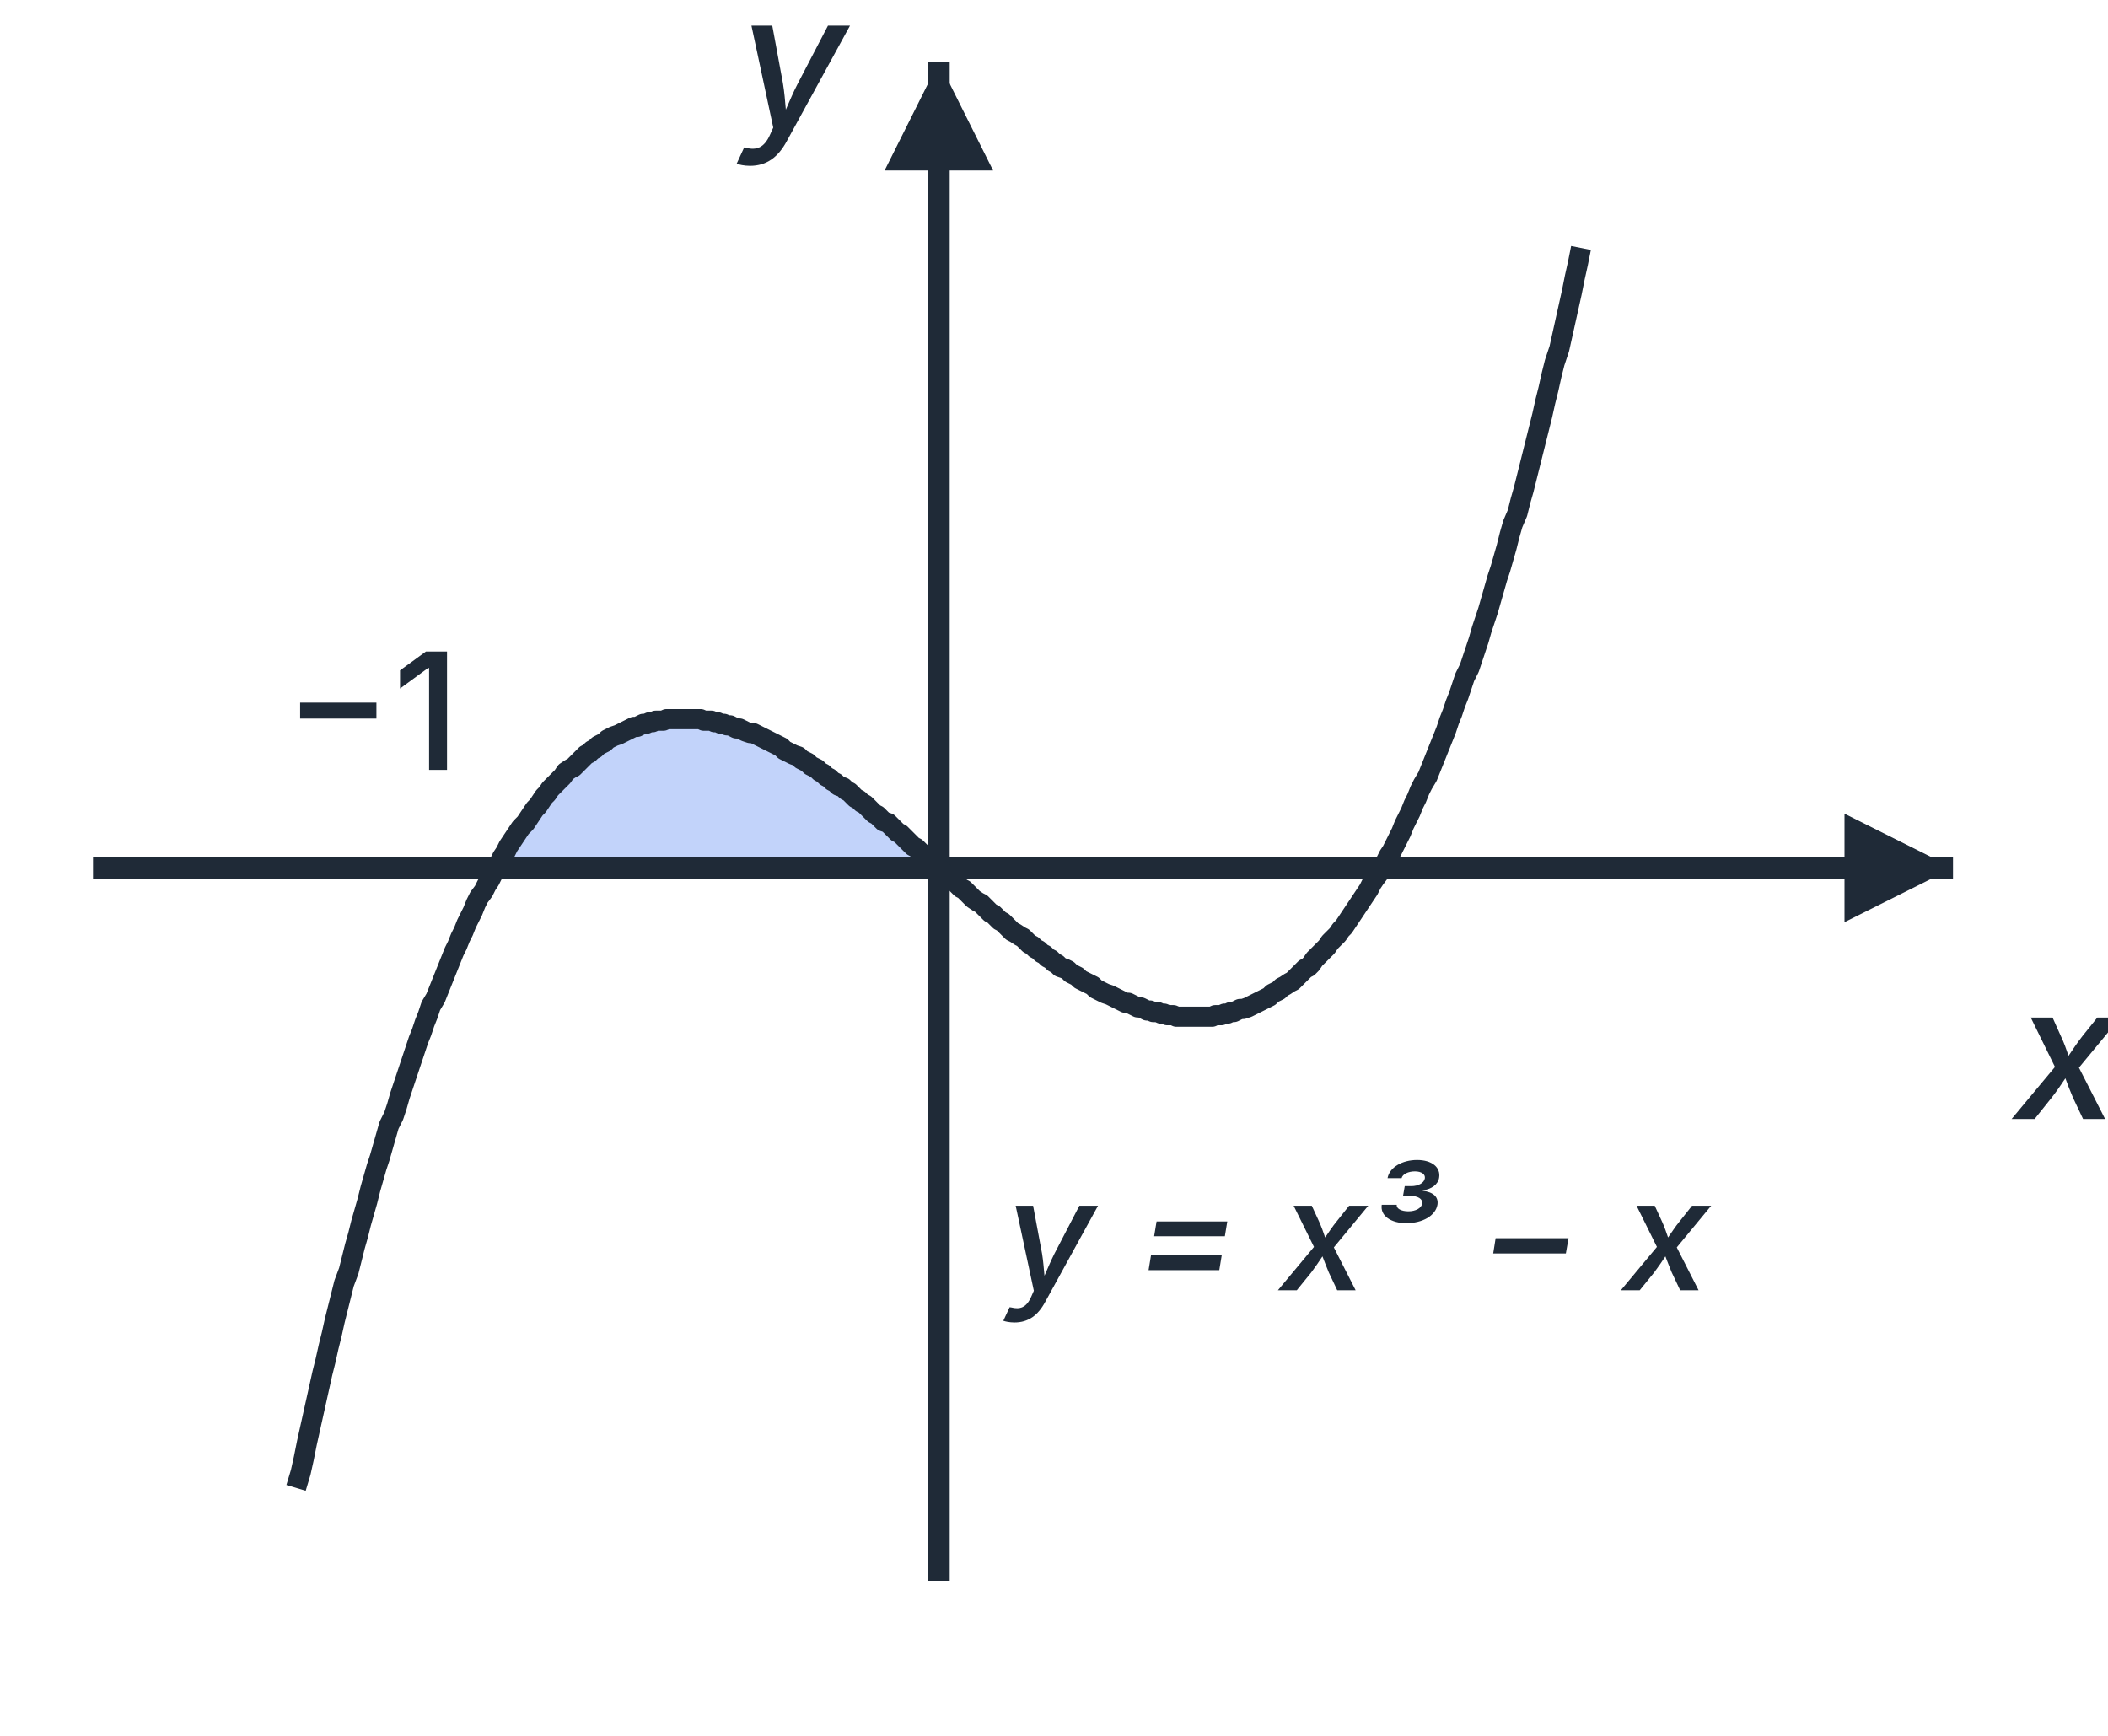
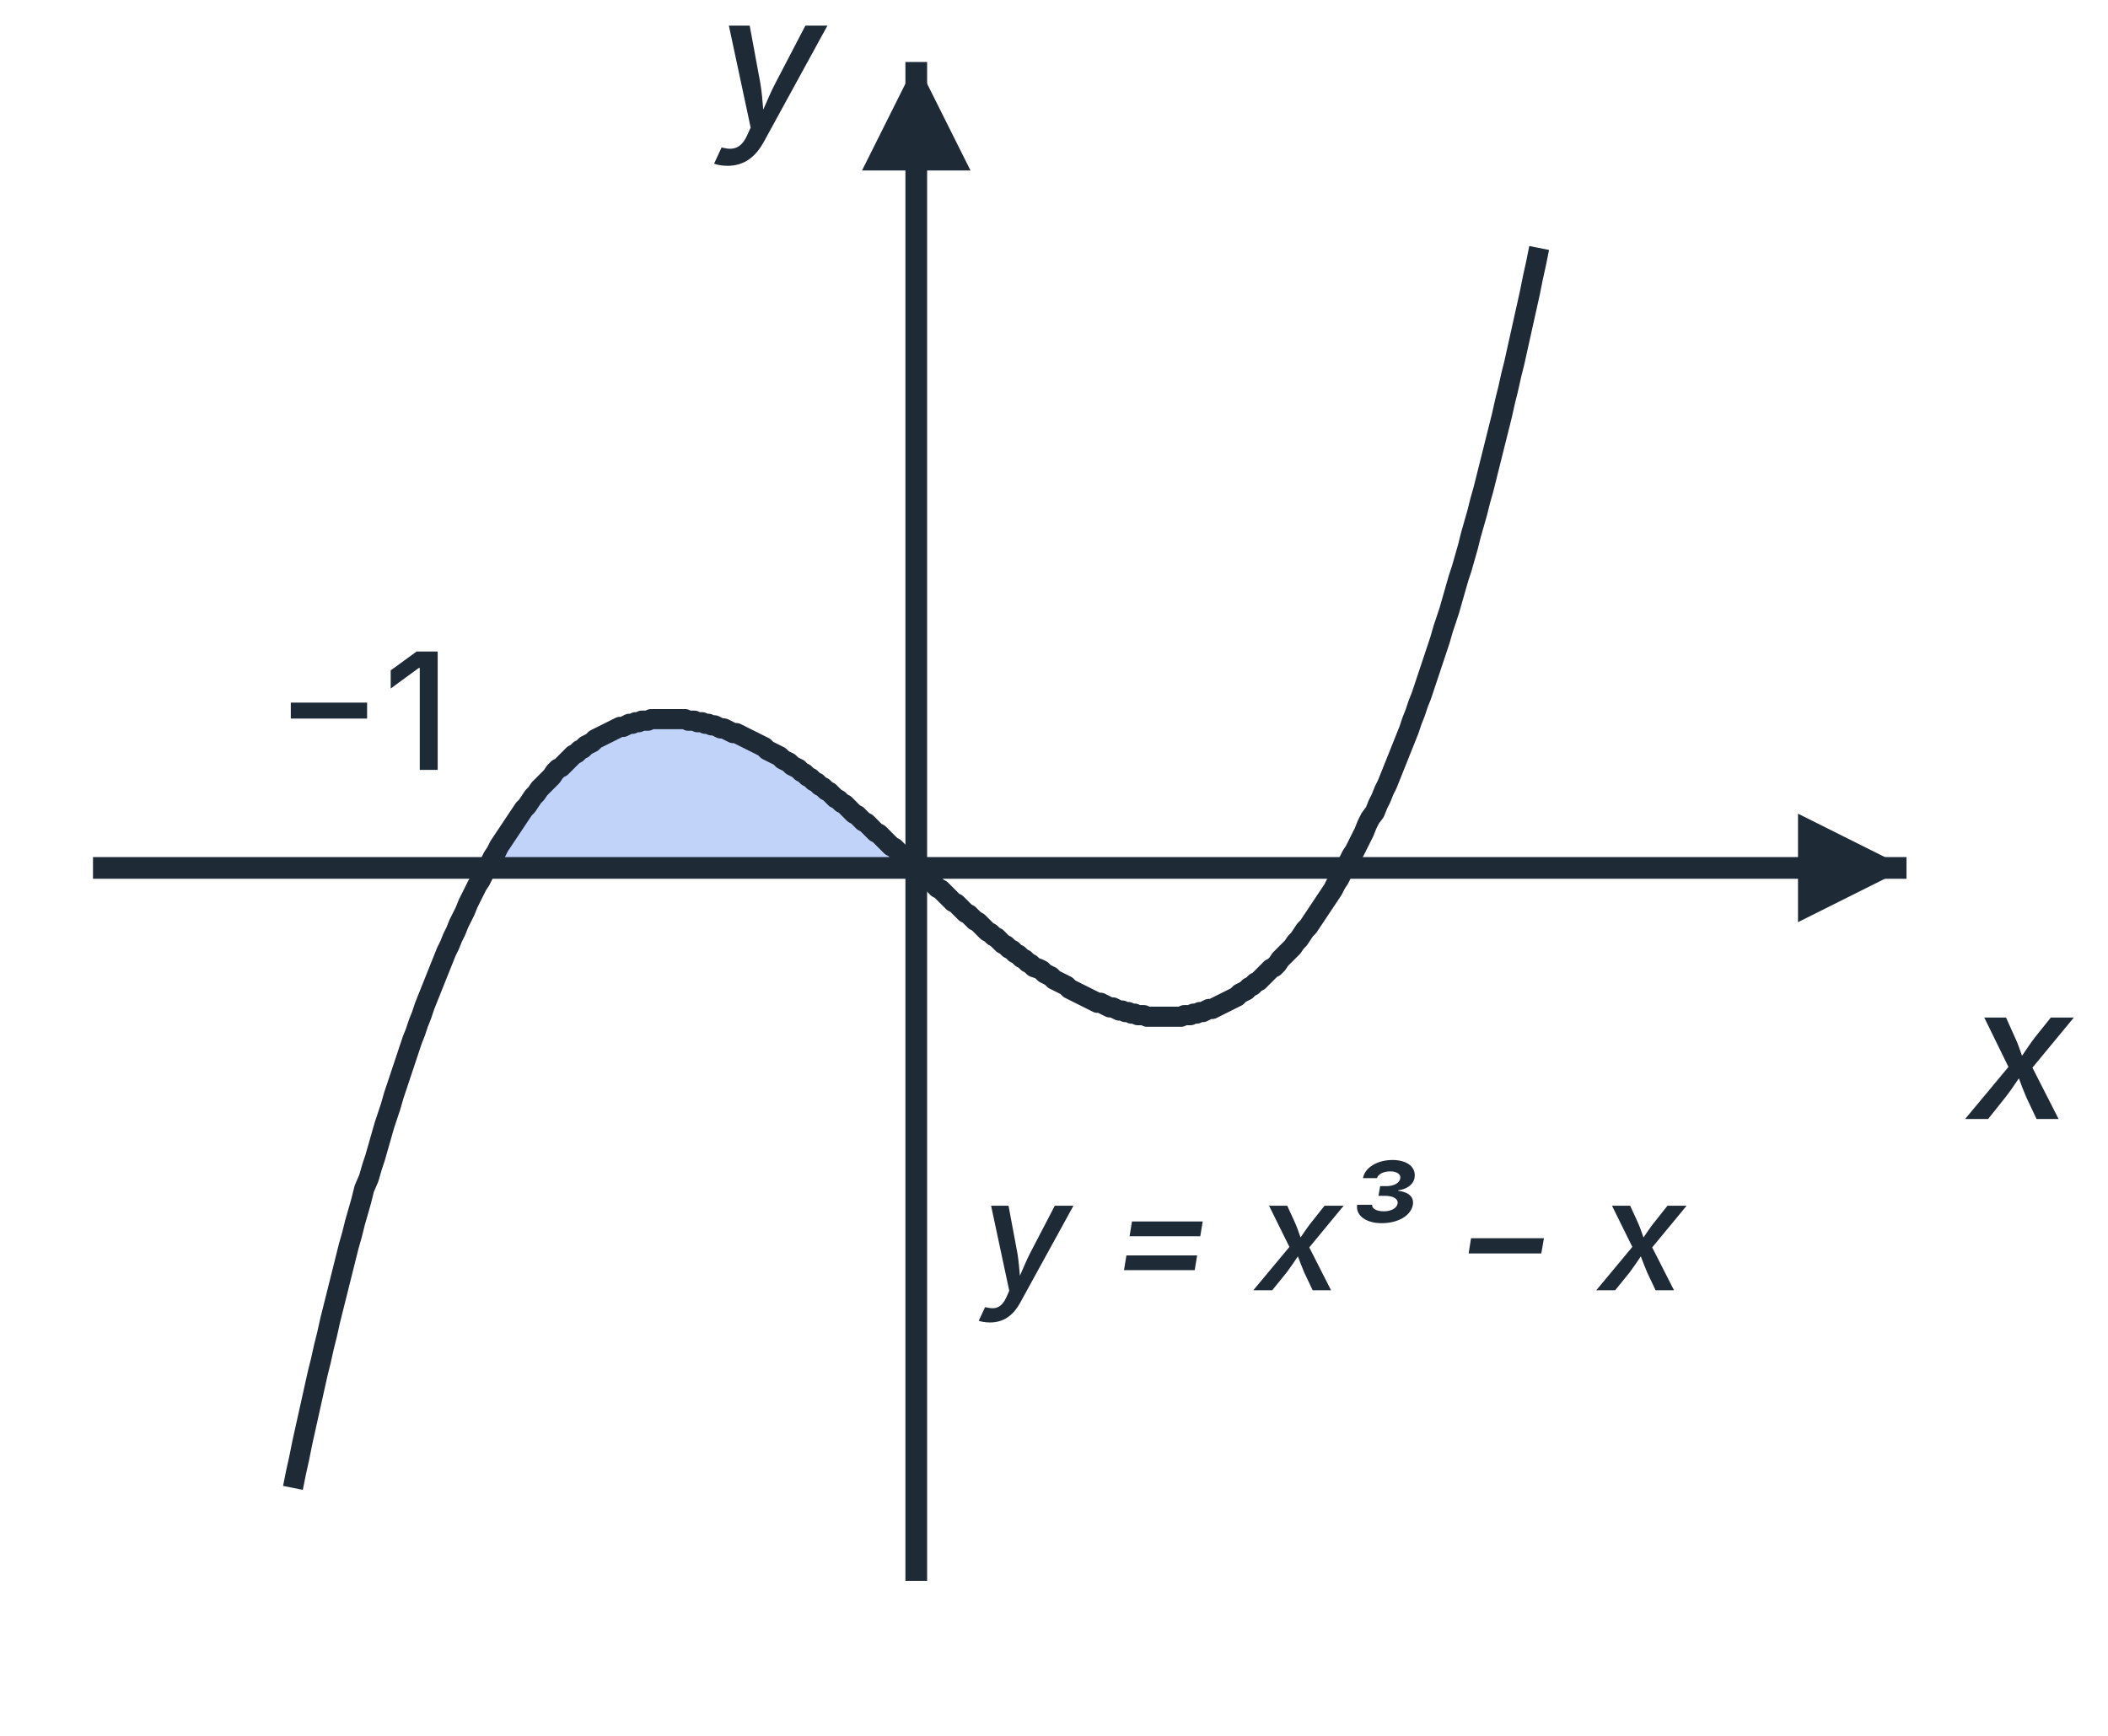
<svg xmlns="http://www.w3.org/2000/svg" viewBox="0 0 136 112" width="136" height="112" font-family="Inter, Arial, sans-serif">
-   <polygon points="32.0,56.0 32.1,55.8 32.3,55.5 32.4,55.3 32.6,55.0 32.7,54.8 32.9,54.6 33.0,54.3 33.1,54.1 33.3,53.9 33.4,53.7 33.6,53.5 33.7,53.3 33.9,53.1 34.0,52.9 34.1,52.7 34.3,52.5 34.4,52.3 34.6,52.1 34.7,51.9 34.9,51.7 35.0,51.5 35.1,51.4 35.3,51.2 35.4,51.0 35.6,50.9 35.7,50.7 35.9,50.6 36.0,50.4 36.1,50.3 36.3,50.1 36.4,50.0 36.6,49.8 36.7,49.7 36.9,49.5 37.0,49.4 37.1,49.3 37.3,49.2 37.4,49.0 37.6,48.9 37.7,48.8 37.9,48.7 38.0,48.6 38.1,48.5 38.3,48.4 38.4,48.3 38.6,48.2 38.7,48.1 38.9,48.0 39.0,47.9 39.1,47.8 39.3,47.7 39.4,47.6 39.6,47.6 39.7,47.5 39.9,47.4 40.0,47.3 40.1,47.3 40.3,47.2 40.4,47.1 40.6,47.1 40.7,47.0 40.9,47.0 41.0,46.9 41.1,46.9 41.3,46.8 41.4,46.8 41.6,46.7 41.7,46.7 41.9,46.7 42.0,46.6 42.1,46.6 42.3,46.6 42.4,46.5 42.6,46.5 42.7,46.5 42.9,46.5 43.0,46.4 43.1,46.4 43.3,46.4 43.4,46.4 43.6,46.4 43.7,46.4 43.9,46.4 44.0,46.4 44.1,46.4 44.3,46.4 44.4,46.4 44.6,46.4 44.7,46.4 44.9,46.4 45.0,46.4 45.1,46.4 45.3,46.5 45.4,46.5 45.6,46.5 45.7,46.5 45.9,46.5 46.0,46.6 46.1,46.6 46.3,46.6 46.4,46.7 46.6,46.7 46.7,46.7 46.9,46.8 47.0,46.8 47.1,46.8 47.3,46.9 47.4,46.9 47.6,47.0 47.7,47.0 47.9,47.1 48.0,47.1 48.1,47.2 48.3,47.2 48.4,47.3 48.6,47.4 48.7,47.4 48.9,47.5 49.0,47.5 49.1,47.6 49.3,47.7 49.4,47.7 49.6,47.8 49.7,47.9 49.9,47.9 50.0,48.0 50.1,48.1 50.3,48.2 50.4,48.2 50.6,48.3 50.7,48.4 50.9,48.5 51.0,48.6 51.1,48.6 51.3,48.7 51.4,48.8 51.6,48.9 51.7,49.0 51.9,49.1 52.0,49.2 52.1,49.3 52.3,49.4 52.4,49.5 52.6,49.5 52.7,49.6 52.9,49.7 53.0,49.8 53.1,49.9 53.3,50.0 53.4,50.1 53.6,50.2 53.7,50.3 53.9,50.4 54.0,50.6 54.1,50.7 54.3,50.8 54.4,50.9 54.6,51.0 54.7,51.1 54.9,51.2 55.0,51.3 55.1,51.4 55.3,51.5 55.4,51.6 55.6,51.8 55.7,51.9 55.9,52.0 56.0,52.1 56.1,52.2 56.3,52.3 56.4,52.5 56.6,52.6 56.7,52.7 56.9,52.8 57.0,52.9 57.1,53.0 57.3,53.2 57.4,53.3 57.6,53.4 57.7,53.5 57.9,53.6 58.0,53.8 58.1,53.9 58.3,54.0 58.4,54.1 58.6,54.3 58.7,54.4 58.9,54.5 59.0,54.6 59.1,54.8 59.3,54.9 59.4,55.0 59.6,55.1 59.7,55.3 59.9,55.4 60.0,55.5 60.1,55.6 60.3,55.8 60.4,55.9 60.6,56.0 60.6,56.0 60.4,56.0 60.3,56.0 60.1,56.0 60.0,56.0 59.9,56.0 59.7,56.0 59.6,56.0 59.4,56.0 59.3,56.0 59.1,56.0 59.0,56.0 58.9,56.0 58.7,56.0 58.6,56.0 58.4,56.0 58.3,56.0 58.1,56.0 58.0,56.0 57.9,56.0 57.7,56.0 57.6,56.0 57.4,56.0 57.3,56.0 57.1,56.0 57.0,56.0 56.9,56.0 56.7,56.0 56.6,56.0 56.4,56.0 56.3,56.0 56.1,56.0 56.0,56.0 55.9,56.0 55.7,56.0 55.6,56.0 55.4,56.0 55.3,56.0 55.1,56.0 55.0,56.0 54.9,56.0 54.7,56.0 54.6,56.0 54.4,56.0 54.3,56.0 54.1,56.0 54.0,56.0 53.9,56.0 53.7,56.0 53.6,56.0 53.4,56.0 53.3,56.0 53.1,56.0 53.0,56.0 52.9,56.0 52.7,56.0 52.6,56.0 52.4,56.0 52.3,56.0 52.1,56.0 52.0,56.0 51.9,56.0 51.7,56.0 51.6,56.0 51.4,56.0 51.3,56.0 51.1,56.0 51.0,56.0 50.9,56.0 50.7,56.0 50.6,56.0 50.4,56.0 50.3,56.0 50.1,56.0 50.0,56.0 49.9,56.0 49.7,56.0 49.6,56.0 49.4,56.0 49.3,56.0 49.1,56.0 49.0,56.0 48.9,56.0 48.7,56.0 48.6,56.0 48.4,56.0 48.3,56.0 48.1,56.0 48.0,56.0 47.9,56.0 47.7,56.0 47.6,56.0 47.4,56.0 47.3,56.0 47.1,56.0 47.0,56.0 46.9,56.0 46.7,56.0 46.6,56.0 46.4,56.0 46.3,56.0 46.1,56.0 46.0,56.0 45.9,56.0 45.7,56.0 45.6,56.0 45.4,56.0 45.3,56.0 45.1,56.0 45.0,56.0 44.9,56.0 44.7,56.0 44.6,56.0 44.4,56.0 44.3,56.0 44.1,56.0 44.0,56.0 43.9,56.0 43.7,56.0 43.6,56.0 43.4,56.0 43.3,56.0 43.1,56.0 43.0,56.0 42.9,56.0 42.7,56.0 42.6,56.0 42.4,56.0 42.3,56.0 42.1,56.0 42.0,56.0 41.9,56.0 41.7,56.0 41.6,56.0 41.4,56.0 41.3,56.0 41.1,56.0 41.0,56.0 40.9,56.0 40.7,56.0 40.6,56.0 40.4,56.0 40.3,56.0 40.1,56.0 40.0,56.0 39.9,56.0 39.7,56.0 39.6,56.0 39.4,56.0 39.3,56.0 39.1,56.0 39.0,56.0 38.9,56.0 38.7,56.0 38.6,56.0 38.4,56.0 38.3,56.0 38.1,56.0 38.0,56.0 37.9,56.0 37.7,56.0 37.6,56.0 37.4,56.0 37.3,56.0 37.1,56.0 37.0,56.0 36.9,56.0 36.7,56.0 36.6,56.0 36.4,56.0 36.3,56.0 36.1,56.0 36.0,56.0 35.9,56.0 35.7,56.0 35.6,56.0 35.4,56.0 35.3,56.0 35.1,56.0 35.0,56.0 34.9,56.0 34.7,56.0 34.6,56.0 34.4,56.0 34.3,56.0 34.1,56.0 34.0,56.0 33.9,56.0 33.7,56.0 33.6,56.0 33.4,56.0 33.3,56.0 33.1,56.0 33.0,56.0 32.9,56.0 32.7,56.0 32.6,56.0 32.4,56.0 32.3,56.0 32.1,56.0 32.0,56.0" fill="#2563eb" fill-opacity="0.28" stroke="none" />
-   <line x1="6.0" y1="56.0" x2="126.0" y2="56.0" stroke="#1f2a37" stroke-width="1.4" />
-   <path d="M126.0,56.0 l-7,-3.5 v7 z" fill="#1f2a37" />
-   <line x1="60.571" y1="102.0" x2="60.571" y2="4.0" stroke="#1f2a37" stroke-width="1.4" />
-   <path d="M60.571,4.0 l-3.5,7 h7 z" fill="#1f2a37" />
-   <text x="130.0" y="72.2" text-anchor="start" font-size="12" fill="#1f2a37" font-weight="500" font-style="italic">x</text>
-   <text x="54.571" y="8.2" text-anchor="end" font-size="12" fill="#1f2a37" font-weight="500" font-style="italic">y</text>
-   <polyline points="19.1,96.0 19.4,95.0 19.6,94.1 19.8,93.1 20.0,92.2 20.2,91.3 20.4,90.4 20.6,89.5 20.8,88.6 21.0,87.8 21.2,86.9 21.4,86.1 21.6,85.2 21.8,84.4 22.0,83.6 22.2,82.8 22.5,82.0 22.7,81.2 22.9,80.4 23.1,79.7 23.3,78.9 23.5,78.2 23.7,77.5 23.9,76.7 24.1,76.0 24.3,75.3 24.5,74.7 24.7,74.0 24.9,73.3 25.1,72.6 25.4,72.0 25.6,71.4 25.8,70.7 26.0,70.1 26.2,69.5 26.4,68.9 26.6,68.3 26.8,67.7 27.0,67.1 27.2,66.6 27.4,66.0 27.6,65.5 27.8,64.9 28.1,64.4 28.3,63.9 28.5,63.4 28.7,62.9 28.9,62.4 29.1,61.9 29.3,61.4 29.5,61.0 29.7,60.5 29.9,60.1 30.1,59.6 30.3,59.2 30.5,58.8 30.7,58.3 30.9,57.9 31.2,57.5 31.4,57.1 31.6,56.8 31.8,56.4 32.0,56.0 32.2,55.7 32.4,55.3 32.6,55.0 32.8,54.6 33.0,54.3 33.2,54.0 33.4,53.7 33.6,53.4 33.9,53.1 34.1,52.8 34.3,52.5 34.5,52.2 34.7,52.0 34.9,51.7 35.1,51.4 35.3,51.2 35.5,50.9 35.7,50.7 35.9,50.5 36.1,50.3 36.3,50.1 36.5,49.8 36.8,49.6 37.0,49.5 37.2,49.3 37.4,49.1 37.6,48.9 37.8,48.7 38.0,48.6 38.2,48.4 38.4,48.3 38.6,48.1 38.8,48.0 39.0,47.9 39.2,47.7 39.4,47.6 39.6,47.5 39.9,47.4 40.1,47.3 40.3,47.2 40.5,47.1 40.7,47.0 40.9,46.9 41.1,46.9 41.3,46.8 41.5,46.7 41.7,46.7 41.9,46.6 42.1,46.6 42.3,46.5 42.5,46.5 42.8,46.5 43.0,46.4 43.2,46.4 43.4,46.4 43.6,46.4 43.8,46.4 44.0,46.4 44.2,46.4 44.4,46.4 44.6,46.4 44.8,46.4 45.0,46.4 45.2,46.4 45.4,46.5 45.7,46.5 45.9,46.5 46.1,46.6 46.3,46.6 46.5,46.7 46.7,46.7 46.9,46.8 47.1,46.8 47.3,46.9 47.5,47.0 47.7,47.0 47.9,47.1 48.1,47.2 48.4,47.3 48.6,47.3 48.8,47.4 49.0,47.5 49.2,47.6 49.4,47.7 49.6,47.8 49.8,47.9 50.0,48.0 50.2,48.1 50.4,48.2 50.6,48.4 50.8,48.5 51.0,48.6 51.2,48.7 51.5,48.8 51.7,49.0 51.9,49.1 52.1,49.2 52.3,49.4 52.5,49.5 52.7,49.6 52.9,49.8 53.1,49.9 53.3,50.1 53.5,50.2 53.7,50.4 53.9,50.5 54.1,50.7 54.4,50.8 54.6,51.0 54.8,51.1 55.0,51.3 55.2,51.5 55.4,51.6 55.6,51.8 55.8,51.9 56.0,52.1 56.2,52.3 56.4,52.5 56.6,52.6 56.8,52.8 57.0,53.0 57.3,53.1 57.5,53.3 57.7,53.5 57.9,53.7 58.1,53.8 58.3,54.0 58.5,54.2 58.7,54.4 58.9,54.6 59.1,54.7 59.3,54.9 59.5,55.1 59.7,55.3 59.9,55.5 60.2,55.6 60.4,55.8 60.6,56.0 60.8,56.2 61.0,56.4 61.2,56.5 61.4,56.7 61.6,56.9 61.8,57.1 62.0,57.3 62.2,57.4 62.4,57.6 62.6,57.8 62.8,58.0 63.1,58.2 63.3,58.3 63.5,58.5 63.7,58.7 63.9,58.9 64.1,59.0 64.3,59.2 64.5,59.4 64.7,59.5 64.9,59.7 65.1,59.9 65.3,60.1 65.5,60.2 65.8,60.4 66.0,60.5 66.2,60.7 66.4,60.9 66.6,61.0 66.8,61.2 67.0,61.3 67.2,61.5 67.4,61.6 67.6,61.8 67.8,61.9 68.0,62.1 68.2,62.2 68.4,62.4 68.7,62.5 68.9,62.6 69.1,62.8 69.3,62.9 69.5,63.0 69.7,63.2 69.9,63.3 70.1,63.4 70.3,63.5 70.5,63.6 70.7,63.8 70.9,63.9 71.1,64.0 71.3,64.1 71.6,64.2 71.8,64.3 72.0,64.4 72.2,64.5 72.4,64.6 72.6,64.7 72.8,64.7 73.0,64.8 73.2,64.9 73.4,65.0 73.6,65.0 73.8,65.1 74.0,65.2 74.2,65.2 74.4,65.3 74.7,65.3 74.9,65.4 75.1,65.4 75.3,65.5 75.5,65.5 75.7,65.5 75.9,65.6 76.1,65.6 76.3,65.6 76.5,65.6 76.7,65.6 76.9,65.6 77.1,65.6 77.3,65.6 77.6,65.6 77.8,65.6 78.0,65.6 78.2,65.6 78.4,65.5 78.6,65.5 78.8,65.5 79.0,65.4 79.2,65.4 79.4,65.3 79.6,65.3 79.8,65.2 80.0,65.1 80.2,65.1 80.5,65.0 80.7,64.9 80.9,64.8 81.1,64.7 81.3,64.6 81.5,64.5 81.7,64.4 81.9,64.3 82.1,64.1 82.3,64.0 82.5,63.9 82.7,63.7 82.9,63.6 83.2,63.4 83.4,63.3 83.6,63.1 83.8,62.9 84.0,62.7 84.2,62.5 84.4,62.4 84.6,62.2 84.8,61.9 85.0,61.7 85.2,61.5 85.4,61.3 85.6,61.1 85.8,60.8 86.0,60.6 86.3,60.3 86.5,60.0 86.7,59.8 86.9,59.5 87.1,59.2 87.3,58.9 87.5,58.6 87.7,58.3 87.9,58.0 88.1,57.7 88.3,57.4 88.5,57.0 88.7,56.7 89.0,56.3 89.2,56.0 89.4,55.6 89.6,55.2 89.8,54.9 90.0,54.5 90.2,54.1 90.4,53.7 90.6,53.2 90.8,52.8 91.0,52.4 91.2,51.9 91.4,51.5 91.6,51.0 91.8,50.6 92.1,50.1 92.3,49.6 92.5,49.1 92.7,48.6 92.9,48.1 93.1,47.6 93.3,47.1 93.5,46.5 93.7,46.0 93.9,45.4 94.1,44.9 94.3,44.3 94.5,43.7 94.8,43.1 95.0,42.5 95.2,41.9 95.4,41.3 95.6,40.6 95.8,40.0 96.0,39.4 96.2,38.7 96.4,38.0 96.6,37.3 96.8,36.7 97.0,36.0 97.2,35.3 97.4,34.5 97.6,33.8 97.9,33.1 98.1,32.3 98.3,31.6 98.5,30.8 98.7,30.0 98.9,29.2 99.1,28.4 99.3,27.6 99.5,26.8 99.7,25.9 99.9,25.1 100.1,24.2 100.3,23.4 100.6,22.5 100.8,21.6 101.0,20.7 101.2,19.8 101.4,18.9 101.6,17.9 101.8,17.0 102.0,16.0" fill="none" stroke="#1f2a37" stroke-width="1.3" stroke-linejoin="round" />
-   <text x="24.0" y="49.675" text-anchor="middle" font-size="10.5" fill="#1f2a37" font-weight="500">−1</text>
-   <text x="64.857" y="83.25" text-anchor="start" font-size="10" fill="#1f2a37" font-weight="500" font-style="italic">y = x³ − x</text>
+   <polygon points="31.4,56.0 31.5,55.8 31.7,55.5 31.8,55.3 32.0,55.0 32.1,54.8 32.2,54.6 32.4,54.3 32.5,54.1 32.6,53.9 32.8,53.7 32.9,53.5 33.1,53.3 33.2,53.1 33.3,52.9 33.5,52.7 33.6,52.5 33.8,52.3 33.9,52.1 34.0,51.9 34.2,51.7 34.3,51.5 34.4,51.4 34.6,51.2 34.7,51.0 34.9,50.9 35.0,50.7 35.1,50.6 35.3,50.4 35.4,50.3 35.6,50.1 35.7,50.0 35.8,49.8 36.0,49.7 36.1,49.5 36.2,49.4 36.4,49.3 36.5,49.2 36.7,49.0 36.8,48.9 36.9,48.8 37.1,48.7 37.2,48.6 37.4,48.5 37.5,48.4 37.6,48.3 37.8,48.2 37.9,48.1 38.1,48.0 38.2,47.9 38.3,47.8 38.5,47.7 38.6,47.6 38.7,47.6 38.9,47.5 39.0,47.4 39.2,47.3 39.3,47.3 39.4,47.2 39.6,47.1 39.7,47.1 39.9,47.0 40.0,47.0 40.1,46.9 40.3,46.9 40.4,46.8 40.5,46.8 40.7,46.7 40.8,46.7 41.0,46.7 41.1,46.6 41.2,46.6 41.4,46.6 41.5,46.5 41.7,46.5 41.8,46.5 41.9,46.5 42.1,46.4 42.2,46.4 42.3,46.4 42.5,46.4 42.6,46.4 42.8,46.4 42.9,46.4 43.0,46.4 43.2,46.4 43.3,46.4 43.5,46.4 43.6,46.4 43.7,46.4 43.9,46.4 44.0,46.4 44.1,46.4 44.3,46.5 44.4,46.5 44.6,46.5 44.7,46.5 44.8,46.5 45.0,46.6 45.1,46.6 45.3,46.6 45.4,46.7 45.5,46.7 45.7,46.7 45.8,46.8 46.0,46.8 46.1,46.8 46.2,46.9 46.4,46.9 46.5,47.0 46.6,47.0 46.8,47.1 46.9,47.1 47.1,47.2 47.2,47.2 47.3,47.3 47.5,47.4 47.6,47.4 47.8,47.5 47.9,47.5 48.0,47.6 48.2,47.7 48.3,47.7 48.4,47.8 48.6,47.9 48.7,47.9 48.9,48.0 49.0,48.1 49.1,48.2 49.3,48.2 49.4,48.3 49.6,48.4 49.7,48.5 49.8,48.6 50.0,48.6 50.1,48.7 50.2,48.8 50.4,48.9 50.5,49.0 50.7,49.1 50.8,49.2 50.9,49.3 51.1,49.4 51.2,49.5 51.4,49.5 51.5,49.6 51.6,49.7 51.8,49.8 51.9,49.9 52.0,50.0 52.2,50.1 52.3,50.2 52.5,50.3 52.6,50.4 52.7,50.6 52.9,50.7 53.0,50.8 53.2,50.9 53.3,51.0 53.4,51.1 53.6,51.2 53.7,51.3 53.8,51.4 54.0,51.5 54.1,51.6 54.3,51.8 54.4,51.9 54.5,52.0 54.7,52.1 54.8,52.2 55.0,52.3 55.1,52.5 55.2,52.6 55.4,52.7 55.5,52.8 55.6,52.9 55.8,53.0 55.9,53.2 56.1,53.3 56.2,53.4 56.3,53.5 56.5,53.6 56.6,53.8 56.8,53.9 56.9,54.0 57.0,54.1 57.2,54.3 57.3,54.4 57.5,54.5 57.6,54.6 57.7,54.8 57.9,54.9 58.0,55.0 58.1,55.1 58.3,55.3 58.4,55.4 58.6,55.5 58.7,55.6 58.8,55.8 59.0,55.9 59.1,56.0 59.1,56.0 59.0,56.0 58.8,56.0 58.7,56.0 58.6,56.0 58.4,56.0 58.3,56.0 58.1,56.0 58.0,56.0 57.9,56.0 57.7,56.0 57.6,56.0 57.5,56.0 57.3,56.0 57.2,56.0 57.0,56.0 56.9,56.0 56.8,56.0 56.6,56.0 56.5,56.0 56.3,56.0 56.2,56.0 56.1,56.0 55.9,56.0 55.8,56.0 55.6,56.0 55.5,56.0 55.4,56.0 55.2,56.0 55.1,56.0 55.0,56.0 54.8,56.0 54.7,56.0 54.5,56.0 54.4,56.0 54.3,56.0 54.1,56.0 54.0,56.0 53.8,56.0 53.7,56.0 53.6,56.0 53.4,56.0 53.3,56.0 53.2,56.0 53.0,56.0 52.9,56.0 52.7,56.0 52.6,56.0 52.5,56.0 52.3,56.0 52.2,56.0 52.0,56.0 51.9,56.0 51.8,56.0 51.6,56.0 51.5,56.0 51.4,56.0 51.2,56.0 51.1,56.0 50.9,56.0 50.8,56.0 50.7,56.0 50.5,56.0 50.4,56.0 50.2,56.0 50.1,56.0 50.0,56.0 49.8,56.0 49.7,56.0 49.6,56.0 49.4,56.0 49.3,56.0 49.1,56.0 49.0,56.0 48.9,56.0 48.7,56.0 48.6,56.0 48.4,56.0 48.3,56.0 48.2,56.0 48.0,56.0 47.9,56.0 47.8,56.0 47.6,56.0 47.5,56.0 47.3,56.0 47.2,56.0 47.1,56.0 46.9,56.0 46.8,56.0 46.6,56.0 46.5,56.0 46.4,56.0 46.2,56.0 46.1,56.0 46.0,56.0 45.8,56.0 45.7,56.0 45.5,56.0 45.4,56.0 45.3,56.0 45.1,56.0 45.0,56.0 44.8,56.0 44.7,56.0 44.6,56.0 44.4,56.0 44.3,56.0 44.1,56.0 44.0,56.0 43.9,56.0 43.7,56.0 43.6,56.0 43.5,56.0 43.3,56.0 43.2,56.0 43.0,56.0 42.9,56.0 42.8,56.0 42.6,56.0 42.5,56.0 42.3,56.0 42.2,56.0 42.1,56.0 41.9,56.0 41.8,56.0 41.7,56.0 41.5,56.0 41.4,56.0 41.2,56.0 41.1,56.0 41.0,56.0 40.8,56.0 40.7,56.0 40.5,56.0 40.4,56.0 40.3,56.0 40.1,56.0 40.0,56.0 39.9,56.0 39.7,56.0 39.6,56.0 39.4,56.0 39.3,56.0 39.2,56.0 39.0,56.0 38.9,56.0 38.7,56.0 38.6,56.0 38.5,56.0 38.3,56.0 38.2,56.0 38.1,56.0 37.9,56.0 37.8,56.0 37.6,56.0 37.5,56.0 37.4,56.0 37.2,56.0 37.1,56.0 36.9,56.0 36.8,56.0 36.7,56.0 36.5,56.0 36.4,56.0 36.2,56.0 36.1,56.0 36.0,56.0 35.8,56.0 35.7,56.0 35.6,56.0 35.4,56.0 35.3,56.0 35.1,56.0 35.0,56.0 34.9,56.0 34.7,56.0 34.6,56.0 34.4,56.0 34.3,56.0 34.2,56.0 34.0,56.0 33.9,56.0 33.8,56.0 33.6,56.0 33.5,56.0 33.3,56.0 33.2,56.0 33.1,56.0 32.9,56.0 32.8,56.0 32.6,56.0 32.5,56.0 32.4,56.0 32.2,56.0 32.1,56.0 32.0,56.0 31.8,56.0 31.7,56.0 31.5,56.0 31.4,56.0" fill="#2563eb" fill-opacity="0.28" stroke="none" />
+   <line x1="6.0" y1="56.0" x2="123.0" y2="56.0" stroke="#1f2a37" stroke-width="1.4" />
+   <path d="M123.0,56.0 l-7,-3.5 v7 z" fill="#1f2a37" />
+   <line x1="59.114" y1="102.0" x2="59.114" y2="4.0" stroke="#1f2a37" stroke-width="1.4" />
+   <path d="M59.114,4.0 l-3.5,7 h7 z" fill="#1f2a37" />
+   <text x="127.0" y="72.2" text-anchor="start" font-size="12" fill="#1f2a37" font-weight="500" font-style="italic">x</text>
+   <text x="53.114" y="8.2" text-anchor="end" font-size="12" fill="#1f2a37" font-weight="500" font-style="italic">y</text>
+   <polyline points="18.9,96.0 19.1,95.0 19.3,94.1 19.5,93.1 19.7,92.2 19.9,91.3 20.1,90.4 20.3,89.5 20.5,88.6 20.7,87.8 20.9,86.9 21.1,86.1 21.3,85.2 21.5,84.4 21.7,83.6 21.9,82.8 22.1,82.0 22.3,81.2 22.5,80.4 22.7,79.7 22.9,78.9 23.1,78.2 23.3,77.5 23.5,76.7 23.8,76.0 24.0,75.3 24.2,74.7 24.4,74.0 24.6,73.3 24.8,72.6 25.0,72.0 25.2,71.4 25.4,70.7 25.6,70.1 25.8,69.5 26.0,68.9 26.2,68.3 26.4,67.7 26.6,67.1 26.8,66.6 27.0,66.0 27.2,65.5 27.4,64.9 27.6,64.4 27.8,63.9 28.0,63.4 28.2,62.9 28.4,62.4 28.6,61.9 28.8,61.4 29.0,61.0 29.2,60.5 29.4,60.1 29.6,59.6 29.8,59.2 30.0,58.8 30.2,58.3 30.4,57.9 30.6,57.5 30.8,57.1 31.0,56.8 31.2,56.4 31.4,56.0 31.6,55.7 31.8,55.3 32.0,55.0 32.2,54.6 32.4,54.3 32.6,54.0 32.8,53.7 33.0,53.4 33.2,53.1 33.4,52.8 33.6,52.5 33.8,52.2 34.0,52.0 34.2,51.7 34.4,51.4 34.6,51.2 34.8,50.9 35.0,50.7 35.2,50.5 35.4,50.3 35.6,50.1 35.8,49.8 36.0,49.6 36.2,49.5 36.4,49.3 36.6,49.1 36.8,48.9 37.0,48.7 37.2,48.6 37.4,48.4 37.6,48.3 37.8,48.1 38.0,48.0 38.2,47.9 38.4,47.7 38.6,47.6 38.8,47.5 39.0,47.4 39.2,47.3 39.4,47.2 39.6,47.1 39.8,47.0 40.0,46.9 40.2,46.9 40.4,46.8 40.6,46.7 40.8,46.7 41.0,46.6 41.2,46.6 41.4,46.5 41.6,46.5 41.8,46.5 42.0,46.4 42.2,46.4 42.4,46.4 42.6,46.4 42.8,46.4 43.0,46.4 43.2,46.4 43.4,46.4 43.6,46.4 43.8,46.4 44.0,46.4 44.2,46.4 44.4,46.5 44.6,46.5 44.8,46.5 45.0,46.6 45.3,46.6 45.5,46.7 45.7,46.7 45.9,46.8 46.1,46.8 46.3,46.9 46.5,47.0 46.7,47.0 46.9,47.1 47.1,47.2 47.3,47.3 47.5,47.3 47.7,47.4 47.9,47.5 48.1,47.6 48.3,47.7 48.5,47.8 48.7,47.9 48.9,48.0 49.1,48.1 49.3,48.2 49.5,48.4 49.7,48.5 49.9,48.6 50.1,48.7 50.3,48.8 50.5,49.0 50.7,49.1 50.9,49.2 51.1,49.4 51.3,49.5 51.5,49.6 51.7,49.8 51.9,49.9 52.1,50.1 52.3,50.2 52.5,50.4 52.7,50.5 52.9,50.7 53.1,50.8 53.3,51.0 53.5,51.1 53.7,51.3 53.9,51.5 54.1,51.6 54.3,51.8 54.5,51.9 54.7,52.1 54.9,52.3 55.1,52.5 55.3,52.6 55.5,52.8 55.7,53.0 55.9,53.1 56.1,53.3 56.3,53.5 56.5,53.7 56.7,53.8 56.9,54.0 57.1,54.2 57.3,54.4 57.5,54.6 57.7,54.7 57.9,54.9 58.1,55.1 58.3,55.3 58.5,55.5 58.7,55.6 58.9,55.8 59.1,56.0 59.3,56.2 59.5,56.4 59.7,56.5 59.9,56.7 60.1,56.9 60.3,57.1 60.5,57.3 60.7,57.4 60.9,57.6 61.1,57.8 61.3,58.0 61.5,58.2 61.7,58.3 61.9,58.5 62.1,58.7 62.3,58.9 62.5,59.0 62.7,59.2 62.9,59.4 63.1,59.5 63.3,59.7 63.5,59.9 63.7,60.1 63.9,60.2 64.1,60.4 64.3,60.5 64.5,60.7 64.7,60.9 64.9,61.0 65.1,61.2 65.3,61.3 65.5,61.5 65.7,61.6 65.9,61.8 66.1,61.9 66.3,62.1 66.5,62.2 66.7,62.4 67.0,62.5 67.2,62.6 67.4,62.8 67.6,62.9 67.8,63.0 68.0,63.2 68.2,63.3 68.4,63.4 68.6,63.5 68.8,63.6 69.0,63.8 69.2,63.9 69.4,64.0 69.6,64.1 69.8,64.2 70.0,64.3 70.2,64.4 70.4,64.5 70.6,64.6 70.8,64.7 71.0,64.7 71.2,64.8 71.4,64.9 71.6,65.0 71.8,65.0 72.0,65.1 72.2,65.2 72.4,65.2 72.6,65.3 72.8,65.3 73.0,65.4 73.2,65.4 73.4,65.5 73.6,65.5 73.8,65.5 74.0,65.6 74.2,65.6 74.4,65.6 74.6,65.6 74.8,65.6 75.0,65.6 75.2,65.6 75.4,65.6 75.6,65.6 75.8,65.6 76.0,65.6 76.2,65.6 76.4,65.5 76.6,65.5 76.8,65.5 77.0,65.4 77.2,65.4 77.4,65.3 77.6,65.3 77.8,65.2 78.0,65.1 78.2,65.1 78.4,65.0 78.6,64.9 78.8,64.8 79.0,64.7 79.2,64.6 79.4,64.5 79.6,64.4 79.8,64.3 80.0,64.1 80.2,64.0 80.4,63.9 80.6,63.7 80.8,63.6 81.0,63.4 81.2,63.3 81.4,63.1 81.6,62.9 81.8,62.7 82.0,62.5 82.2,62.4 82.4,62.2 82.6,61.9 82.8,61.7 83.0,61.5 83.2,61.3 83.4,61.1 83.6,60.8 83.8,60.6 84.0,60.3 84.2,60.0 84.4,59.8 84.6,59.5 84.8,59.2 85.0,58.9 85.2,58.6 85.4,58.3 85.6,58.0 85.8,57.7 86.0,57.4 86.2,57.0 86.4,56.7 86.6,56.3 86.8,56.0 87.0,55.6 87.2,55.2 87.4,54.9 87.6,54.5 87.8,54.1 88.0,53.7 88.2,53.2 88.4,52.8 88.7,52.4 88.9,51.9 89.1,51.5 89.3,51.0 89.5,50.6 89.7,50.1 89.9,49.6 90.1,49.1 90.3,48.6 90.5,48.1 90.7,47.6 90.9,47.1 91.1,46.5 91.3,46.0 91.5,45.4 91.7,44.9 91.9,44.3 92.1,43.7 92.3,43.1 92.5,42.5 92.7,41.9 92.9,41.3 93.1,40.6 93.3,40.0 93.5,39.4 93.7,38.7 93.9,38.0 94.1,37.3 94.3,36.7 94.5,36.0 94.7,35.3 94.9,34.5 95.1,33.8 95.3,33.1 95.5,32.3 95.7,31.6 95.9,30.8 96.1,30.0 96.3,29.2 96.5,28.4 96.7,27.6 96.9,26.8 97.1,25.9 97.3,25.1 97.5,24.2 97.7,23.4 97.9,22.5 98.1,21.6 98.3,20.7 98.5,19.8 98.7,18.9 98.9,17.9 99.1,17.0 99.3,16.0" fill="none" stroke="#1f2a37" stroke-width="1.3" stroke-linejoin="round" />
+   <text x="23.4" y="49.675" text-anchor="middle" font-size="10.5" fill="#1f2a37" font-weight="500">−1</text>
+   <text x="63.271" y="83.25" text-anchor="start" font-size="10" fill="#1f2a37" font-weight="500" font-style="italic">y = x³ − x</text>
</svg>
